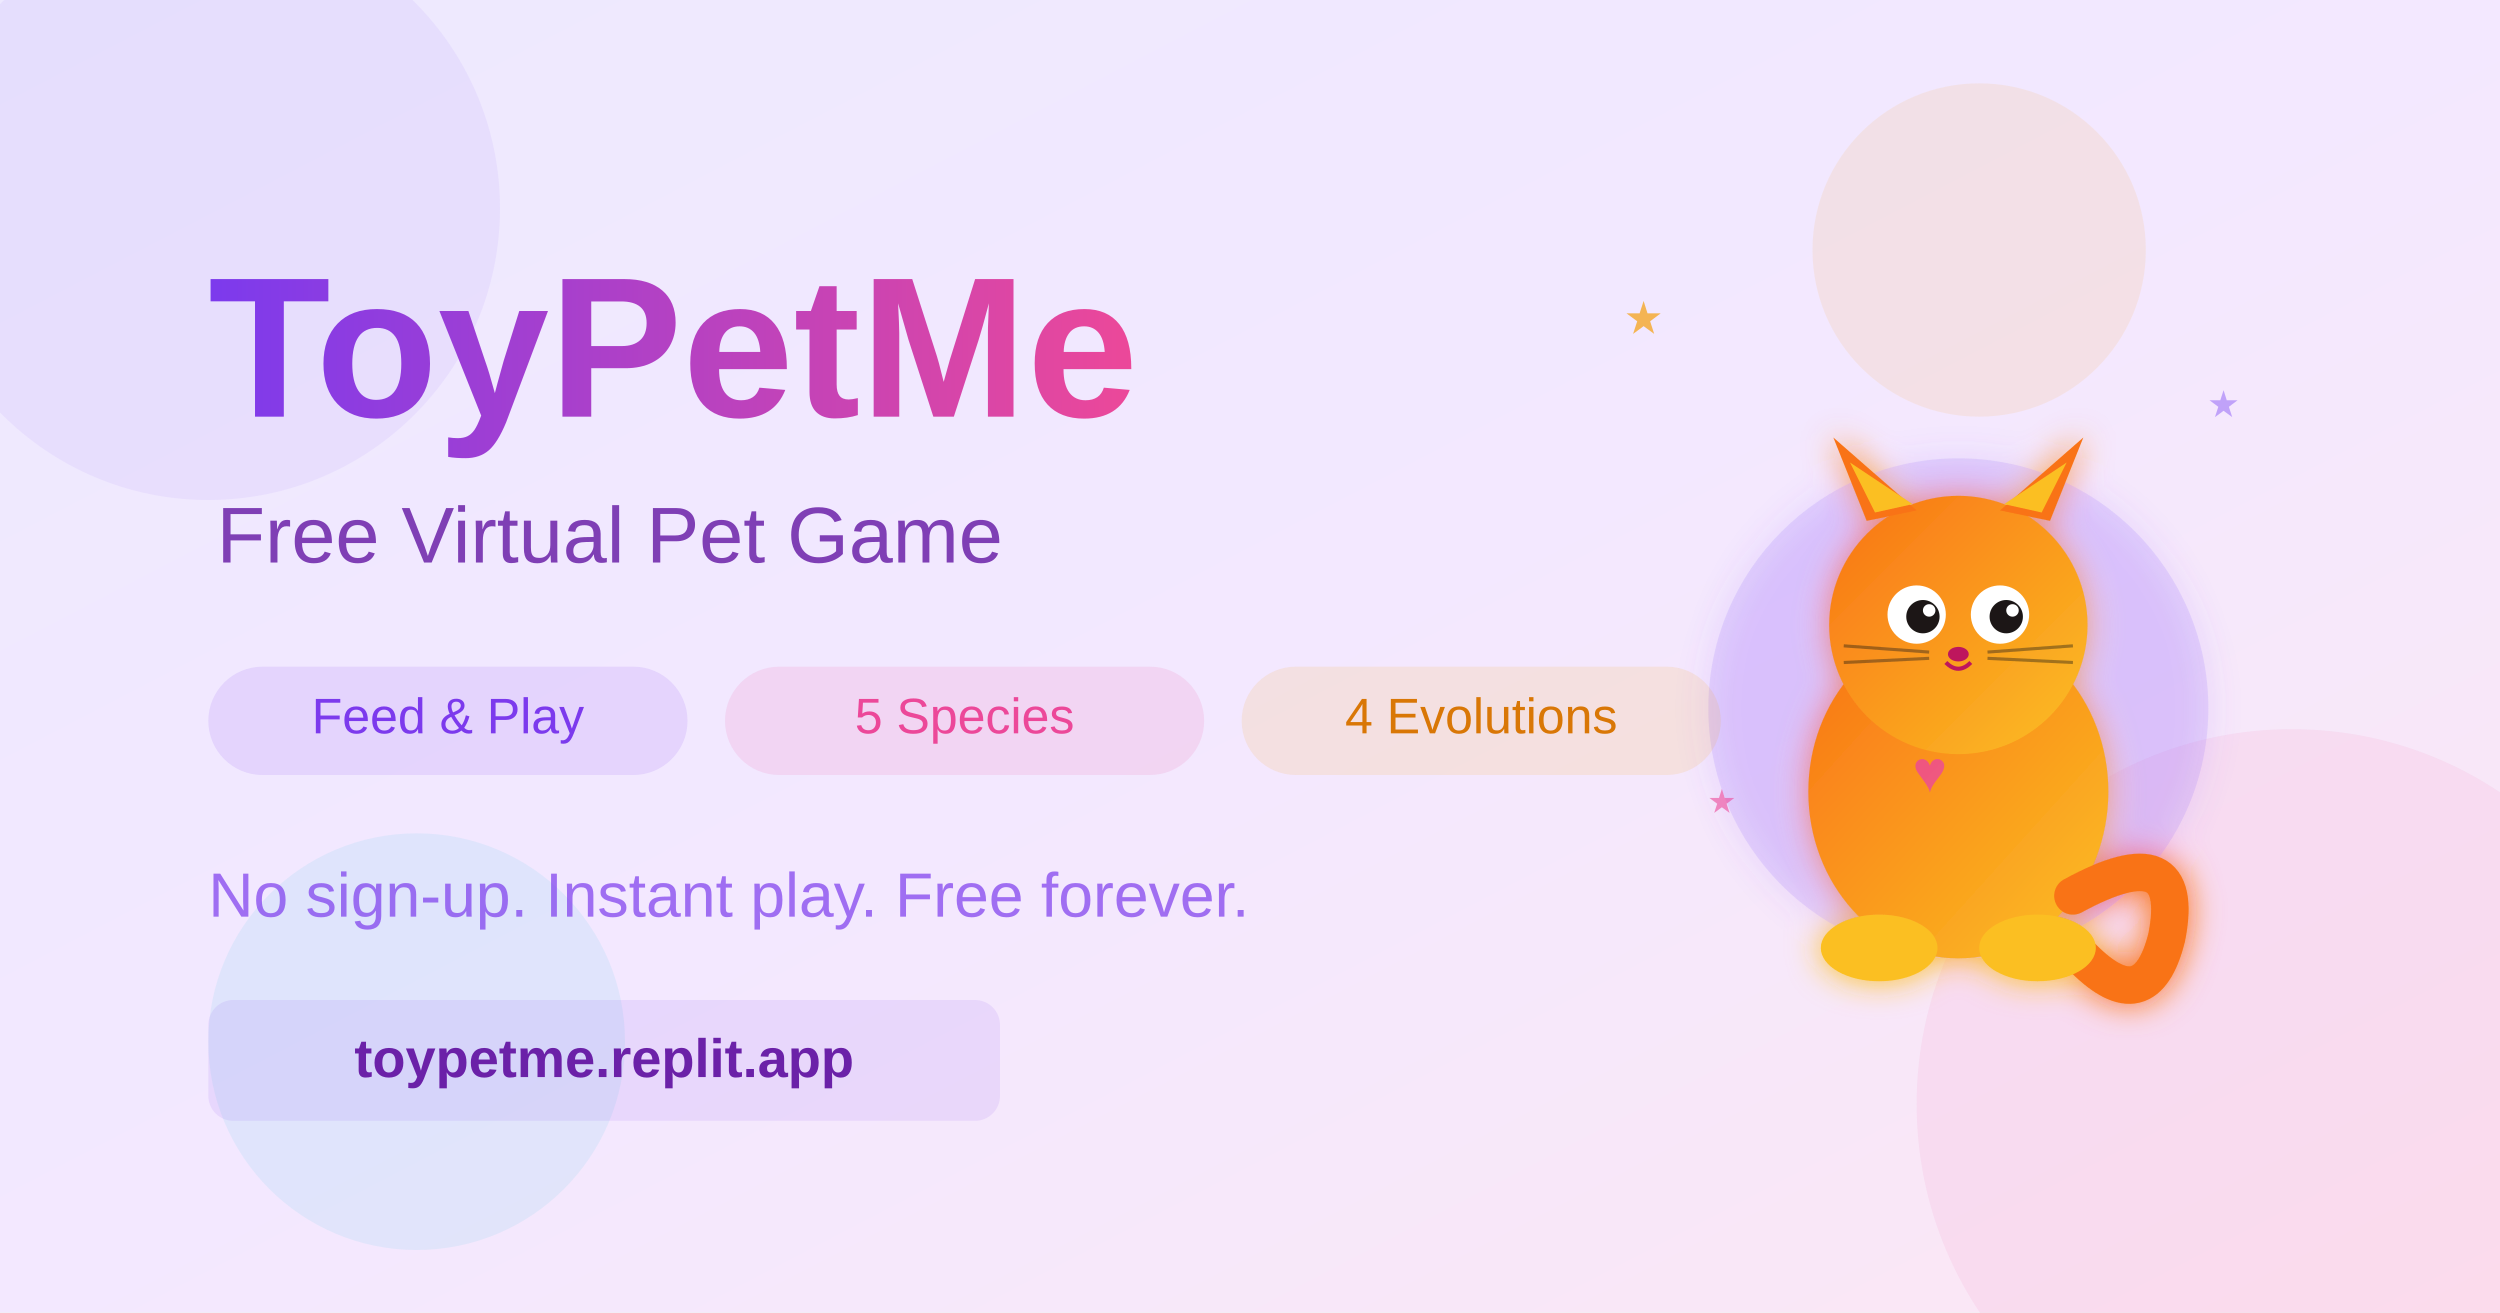
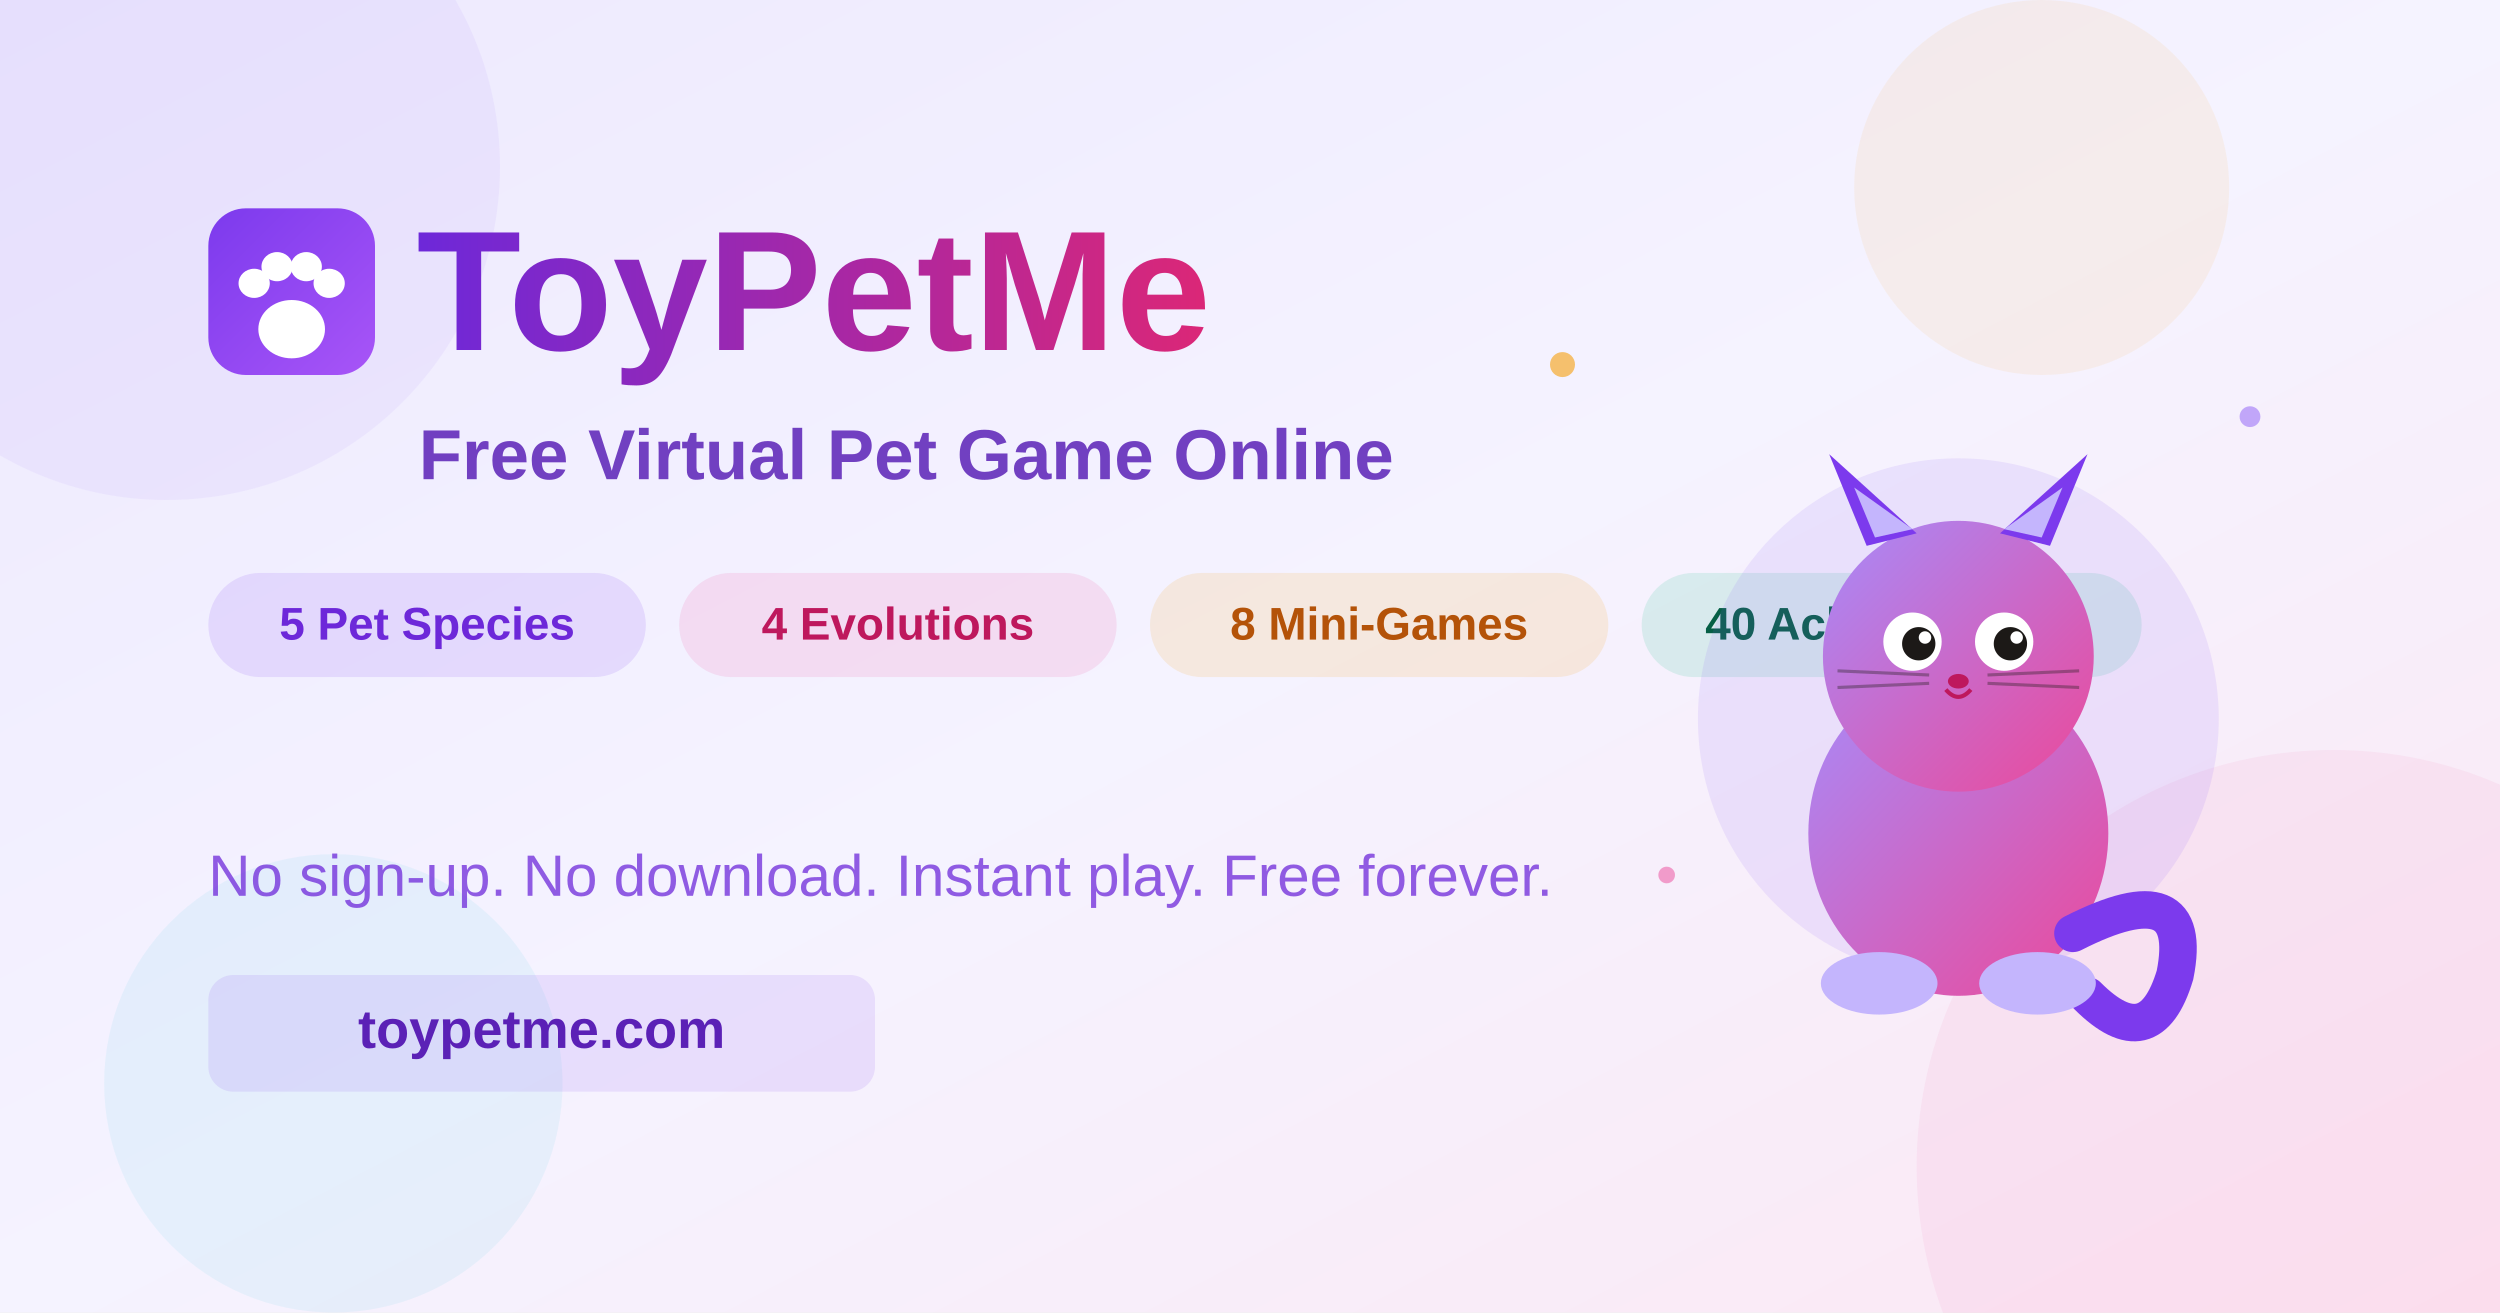
<svg xmlns="http://www.w3.org/2000/svg" width="1200" height="630" viewBox="0 0 1200 630">
  <defs>
    <linearGradient id="bg" x1="0%" y1="0%" x2="100%" y2="100%">
      <stop offset="0%" style="stop-color:#EDE9FE;stop-opacity:1" />
-       <stop offset="50%" style="stop-color:#F3E8FF;stop-opacity:1" />
+       <stop offset="50%" style="stop-color:#F5F3FF;stop-opacity:1" />
      <stop offset="100%" style="stop-color:#FCE7F3;stop-opacity:1" />
    </linearGradient>
-     <linearGradient id="title" x1="0%" y1="0%" x2="100%" y2="0%">
-       <stop offset="0%" style="stop-color:#7C3AED" />
+     <linearGradient id="titleGrad" x1="0%" y1="0%" x2="100%" y2="0%">
+       <stop offset="0%" style="stop-color:#6D28D9" />
+       <stop offset="100%" style="stop-color:#DB2777" />
+     </linearGradient>
+     <linearGradient id="pet" x1="0%" y1="0%" x2="100%" y2="100%">
+       <stop offset="0%" style="stop-color:#A78BFA" />
      <stop offset="100%" style="stop-color:#EC4899" />
    </linearGradient>
-     <linearGradient id="pet" x1="0%" y1="0%" x2="100%" y2="100%">
-       <stop offset="0%" style="stop-color:#F97316" />
-       <stop offset="100%" style="stop-color:#FBBF24" />
+     <linearGradient id="logoGrad" x1="0%" y1="0%" x2="100%" y2="100%">
+       <stop offset="0%" style="stop-color:#7C3AED" />
+       <stop offset="100%" style="stop-color:#A855F7" />
    </linearGradient>
-     <filter id="glow">
-       <feGaussianBlur stdDeviation="8" result="blur" />
-       <feMerge>
-         <feMergeNode in="blur" />
-         <feMergeNode in="SourceGraphic" />
-       </feMerge>
-     </filter>
  </defs>
  <rect width="1200" height="630" fill="url(#bg)" />
-   <circle cx="100" cy="100" r="140" fill="#8B5CF6" opacity="0.08" />
-   <circle cx="1100" cy="530" r="180" fill="#EC4899" opacity="0.08" />
-   <circle cx="950" cy="120" r="80" fill="#F59E0B" opacity="0.10" />
-   <circle cx="200" cy="500" r="100" fill="#06B6D4" opacity="0.08" />
-   <g transform="translate(830,180)" filter="url(#glow)">
-     <circle cx="110" cy="160" r="120" fill="#8B5CF6" opacity="0.15" />
-     <ellipse cx="110" cy="200" rx="72" ry="80" fill="url(#pet)" />
-     <circle cx="110" cy="120" r="62" fill="url(#pet)" />
-     <polygon points="66,70 50,30 90,65" fill="#F97316" />
-     <polygon points="154,70 170,30 130,65" fill="#F97316" />
-     <polygon points="70,66 58,42 88,62" fill="#FBBF24" />
-     <polygon points="150,66 162,42 132,62" fill="#FBBF24" />
-     <circle cx="90" cy="115" r="14" fill="white" />
-     <circle cx="130" cy="115" r="14" fill="white" />
-     <circle cx="93" cy="116" r="8" fill="#1C1917" />
-     <circle cx="133" cy="116" r="8" fill="#1C1917" />
-     <circle cx="96" cy="113" r="3" fill="white" />
-     <circle cx="136" cy="113" r="3" fill="white" />
-     <ellipse cx="110" cy="134" rx="5" ry="3.5" fill="#BE185D" />
-     <path d="M 104,138 Q 110,144 116,138" stroke="#BE185D" stroke-width="2" fill="none" />
-     <line x1="55" y1="130" x2="96" y2="133" stroke="#1C1917" stroke-width="1.5" opacity="0.4" />
-     <line x1="55" y1="138" x2="96" y2="136" stroke="#1C1917" stroke-width="1.5" opacity="0.4" />
-     <line x1="124" y1="133" x2="165" y2="130" stroke="#1C1917" stroke-width="1.5" opacity="0.4" />
-     <line x1="124" y1="136" x2="165" y2="138" stroke="#1C1917" stroke-width="1.5" opacity="0.4" />
-     <path d="M 165,250 Q 220,220 210,270 Q 200,310 170,280" stroke="#F97316" stroke-width="18" fill="none" stroke-linecap="round" />
-     <ellipse cx="72" cy="275" rx="28" ry="16" fill="#FBBF24" />
-     <ellipse cx="148" cy="275" rx="28" ry="16" fill="#FBBF24" />
-     <text x="88" y="200" font-size="28" fill="#EC4899" opacity="0.8">♥</text>
+   <circle cx="80" cy="80" r="160" fill="#8B5CF6" opacity="0.07" />
+   <circle cx="1120" cy="560" r="200" fill="#EC4899" opacity="0.07" />
+   <circle cx="980" cy="90" r="90" fill="#F59E0B" opacity="0.08" />
+   <circle cx="160" cy="520" r="110" fill="#06B6D4" opacity="0.07" />
+   <rect x="100" y="100" width="80" height="80" rx="18" fill="url(#logoGrad)" />
+   <ellipse cx="140" cy="158" rx="16" ry="14" fill="white" />
+   <ellipse cx="122" cy="136" rx="7.5" ry="7" fill="white" />
+   <ellipse cx="133" cy="128" rx="7.5" ry="7" fill="white" />
+   <ellipse cx="147" cy="128" rx="7.5" ry="7" fill="white" />
+   <ellipse cx="158" cy="136" rx="7.5" ry="7" fill="white" />
+   <text x="200" y="168" font-family="Arial Black, Arial, sans-serif" font-size="82" font-weight="900" fill="url(#titleGrad)">ToyPetMe</text>
+   <text x="201" y="230" font-family="Arial, sans-serif" font-size="34" fill="#5B21B6" opacity="0.85" font-weight="600">Free Virtual Pet Game Online</text>
+   <rect x="100" y="275" width="210" height="50" rx="25" fill="#7C3AED" opacity="0.13" />
+   <text x="205" y="307" font-family="Arial, sans-serif" font-size="22" fill="#6D28D9" text-anchor="middle" font-weight="600">5 Pet Species</text>
+   <rect x="326" y="275" width="210" height="50" rx="25" fill="#EC4899" opacity="0.13" />
+   <text x="431" y="307" font-family="Arial, sans-serif" font-size="22" fill="#BE185D" text-anchor="middle" font-weight="600">4 Evolutions</text>
+   <rect x="552" y="275" width="220" height="50" rx="25" fill="#F59E0B" opacity="0.13" />
+   <text x="662" y="307" font-family="Arial, sans-serif" font-size="22" fill="#B45309" text-anchor="middle" font-weight="600">8 Mini-Games</text>
+   <rect x="788" y="275" width="240" height="50" rx="25" fill="#10B981" opacity="0.13" />
+   <text x="908" y="307" font-family="Arial, sans-serif" font-size="22" fill="#065F46" text-anchor="middle" font-weight="600">40 Achievements</text>
+   <g transform="translate(830,190)">
+     <circle cx="110" cy="155" r="125" fill="#8B5CF6" opacity="0.12" />
+     <ellipse cx="110" cy="210" rx="72" ry="78" fill="url(#pet)" />
+     <circle cx="110" cy="125" r="65" fill="url(#pet)" />
+     <polygon points="66,72 48,28 90,66" fill="#7C3AED" />
+     <polygon points="154,72 172,28 130,66" fill="#7C3AED" />
+     <polygon points="70,68 60,44 88,64" fill="#C4B5FD" />
+     <polygon points="150,68 160,44 132,64" fill="#C4B5FD" />
+     <circle cx="88" cy="118" r="14" fill="white" />
+     <circle cx="132" cy="118" r="14" fill="white" />
+     <circle cx="91" cy="119" r="8" fill="#1C1917" />
+     <circle cx="135" cy="119" r="8" fill="#1C1917" />
+     <circle cx="94" cy="116" r="3" fill="white" />
+     <circle cx="138" cy="116" r="3" fill="white" />
+     <ellipse cx="110" cy="137" rx="5" ry="3.5" fill="#BE185D" />
+     <path d="M 104,141 Q 110,148 116,141" stroke="#BE185D" stroke-width="2" fill="none" />
+     <line x1="52" y1="132" x2="96" y2="134" stroke="#1C1917" stroke-width="1.5" opacity="0.35" />
+     <line x1="52" y1="140" x2="96" y2="138" stroke="#1C1917" stroke-width="1.5" opacity="0.35" />
+     <line x1="124" y1="134" x2="168" y2="132" stroke="#1C1917" stroke-width="1.5" opacity="0.35" />
+     <line x1="124" y1="138" x2="168" y2="140" stroke="#1C1917" stroke-width="1.5" opacity="0.35" />
+     <path d="M 165,258 Q 224,228 214,278 Q 202,318 172,288" stroke="#7C3AED" stroke-width="18" fill="none" stroke-linecap="round" />
+     <ellipse cx="72" cy="282" rx="28" ry="15" fill="#C4B5FD" />
+     <ellipse cx="148" cy="282" rx="28" ry="15" fill="#C4B5FD" />
  </g>
-   <text x="780" y="160" font-size="22" fill="#F59E0B" opacity="0.7">★</text>
-   <text x="820" y="390" font-size="16" fill="#EC4899" opacity="0.6">★</text>
-   <text x="1060" y="200" font-size="18" fill="#8B5CF6" opacity="0.5">★</text>
-   <text x="100" y="200" font-family="Arial Black, Arial, sans-serif" font-size="96" font-weight="900" fill="url(#title)">ToyPetMe</text>
-   <text x="104" y="270" font-family="Arial, sans-serif" font-size="38" fill="#6B21A8" opacity="0.85">Free Virtual Pet Game</text>
-   <rect x="100" y="320" width="230" height="52" rx="26" fill="#7C3AED" opacity="0.12" />
-   <text x="215" y="352" font-family="Arial, sans-serif" font-size="24" fill="#7C3AED" text-anchor="middle">Feed &amp; Play</text>
-   <rect x="348" y="320" width="230" height="52" rx="26" fill="#EC4899" opacity="0.12" />
-   <text x="463" y="352" font-family="Arial, sans-serif" font-size="24" fill="#EC4899" text-anchor="middle">5 Species</text>
-   <rect x="596" y="320" width="230" height="52" rx="26" fill="#F59E0B" opacity="0.12" />
-   <text x="711" y="352" font-family="Arial, sans-serif" font-size="24" fill="#D97706" text-anchor="middle">4 Evolutions</text>
-   <text x="100" y="440" font-family="Arial, sans-serif" font-size="30" fill="#7C3AED" opacity="0.7">No sign-up. Instant play. Free forever.</text>
-   <rect x="100" y="480" width="380" height="58" rx="12" fill="#7C3AED" opacity="0.10" />
-   <text x="290" y="517" font-family="Arial, sans-serif" font-size="26" fill="#6B21A8" text-anchor="middle" font-weight="bold">toypetme.replit.app</text>
+   <text x="100" y="430" font-family="Arial, sans-serif" font-size="28" fill="#6D28D9" opacity="0.75">No sign-up. No download. Instant play. Free forever.</text>
+   <rect x="100" y="468" width="320" height="56" rx="12" fill="#7C3AED" opacity="0.12" />
+   <text x="260" y="503" font-family="Arial, sans-serif" font-size="26" fill="#5B21B6" text-anchor="middle" font-weight="700">toypetme.com</text>
+   <circle cx="750" cy="175" r="6" fill="#F59E0B" opacity="0.6" />
+   <circle cx="800" cy="420" r="4" fill="#EC4899" opacity="0.5" />
+   <circle cx="1080" cy="200" r="5" fill="#8B5CF6" opacity="0.5" />
</svg>
